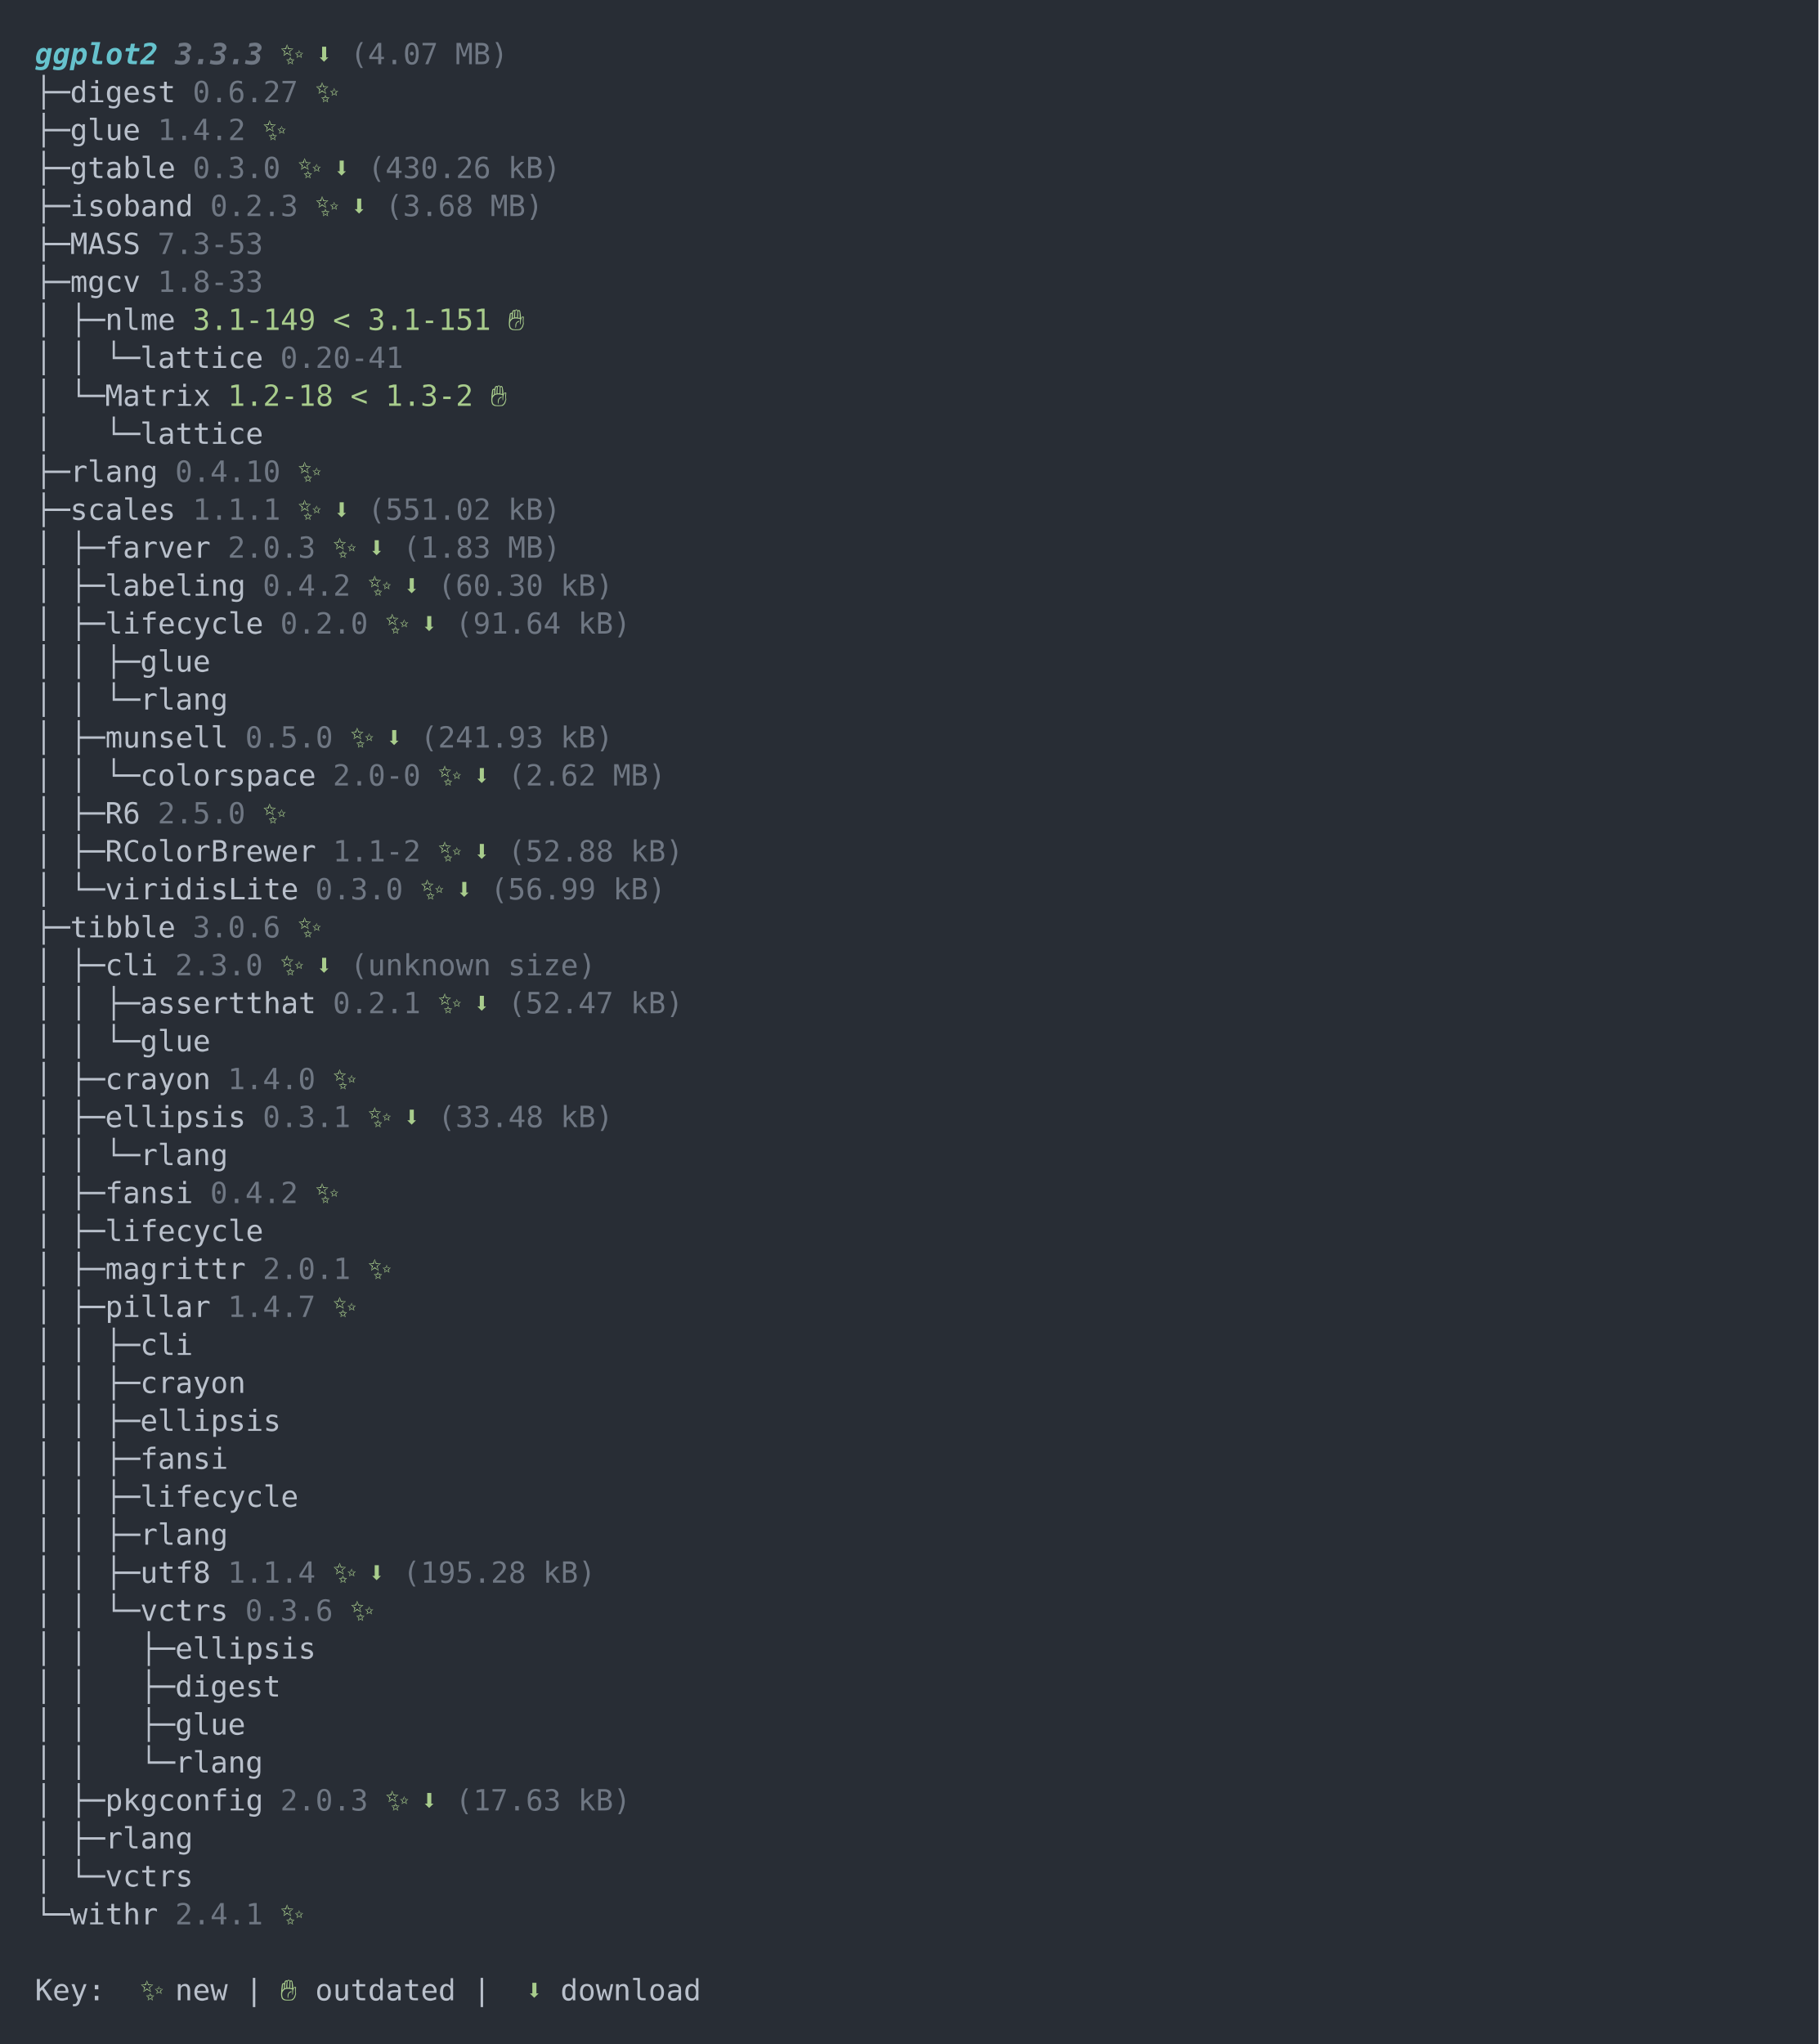
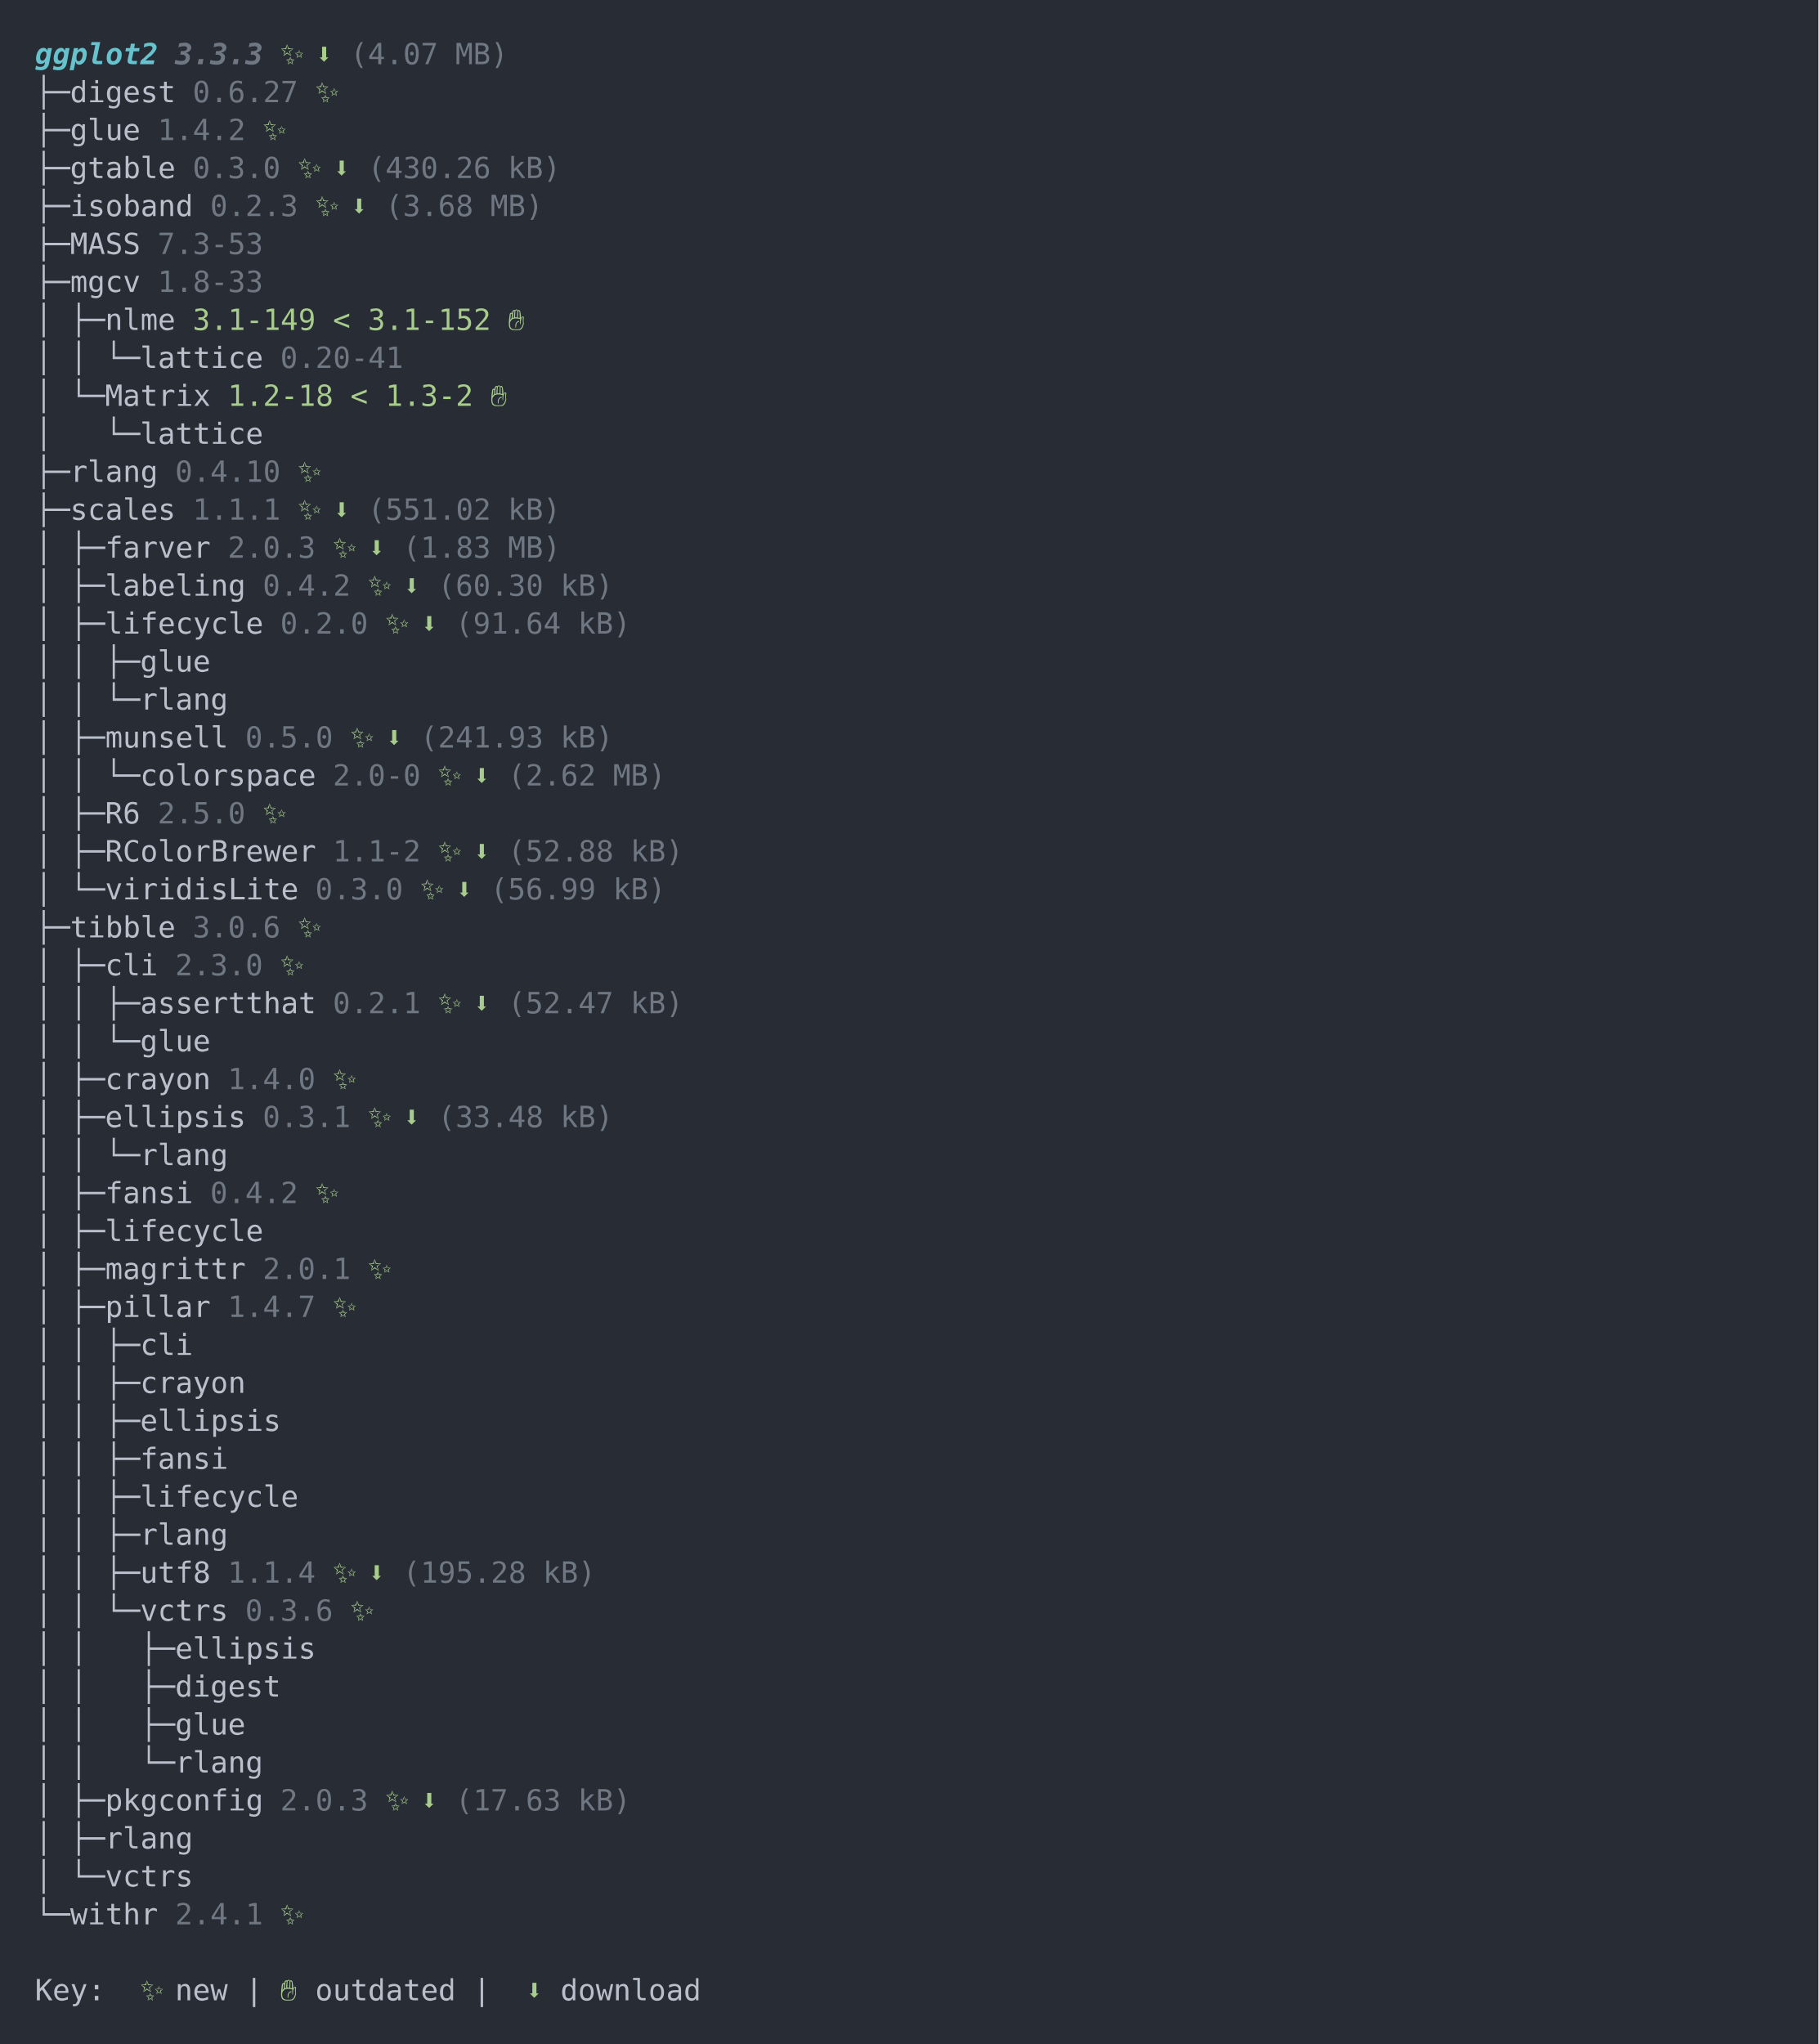
<svg xmlns="http://www.w3.org/2000/svg" xmlns:xlink="http://www.w3.org/1999/xlink" width="1040" height="1168.92">
  <rect width="1040" height="1168.92" rx="0" ry="0" class="a" />
  <svg height="1128.92" viewBox="0 0 100 112.892" width="1000" x="20" y="20">
    <style>.a{fill:rgb(40,45,53)}.b{font-family:'Fira Code',Monaco,Consolas,Menlo,'Bitstream Vera Sans Mono','Powerline Symbols',monospace}.c{fill:rgb(185,192,203);white-space:pre}.d{fill:transparent}.e{fill:rgb(102,194,205);font-style:italic;font-weight:bold;white-space:pre}.f{fill:rgb(111,119,131);font-style:italic;font-weight:bold;white-space:pre}.g{fill:rgb(168,204,140);white-space:pre}.h{fill:rgb(111,119,131);white-space:pre}</style>
    <g font-family="'Fira Code',Monaco,Consolas,Menlo,'Bitstream Vera Sans Mono','Powerline Symbols',monospace" font-size="1.67" class="b">
      <defs>
        <symbol id="1">
          <text x="0" y="1.67" class="c">│</text>
          <text x="2.004" y="1.67" class="c">│</text>
          <text x="4.008" y="1.67" class="c">└─rlang</text>
        </symbol>
        <symbol id="a">
          <rect height="53" width="100" x="0" y="0" class="d" />
        </symbol>
      </defs>
      <rect height="112.892" width="100" class="a" />
      <svg x="0" y="0" width="100">
        <svg x="0">
          <use xlink:href="#a" />
          <text x="0" y="1.67" class="e">ggplot2</text>
          <text x="8.016" y="1.67" class="f">3.3.3</text>
          <text x="14.028" y="1.67" class="g">✨</text>
          <text x="16.032" y="1.67" class="g">⬇</text>
          <text x="18.036" y="1.67" class="h">(4.07</text>
          <text x="24.048" y="1.67" class="h">MB)</text>
          <text x="0" y="3.841" class="c">├─digest</text>
          <text x="9.018" y="3.841" class="h">0.6.27</text>
          <text x="16.032" y="3.841" class="g">✨</text>
          <text x="0" y="6.012" class="c">├─glue</text>
          <text x="7.014" y="6.012" class="h">1.4.2</text>
          <text x="13.026" y="6.012" class="g">✨</text>
          <text x="0" y="8.183" class="c">├─gtable</text>
          <text x="9.018" y="8.183" class="h">0.3.0</text>
          <text x="15.03" y="8.183" class="g">✨</text>
          <text x="17.034" y="8.183" class="g">⬇</text>
          <text x="19.038" y="8.183" class="h">(430.26</text>
          <text x="27.054" y="8.183" class="h">kB)</text>
          <text x="0" y="10.354" class="c">├─isoband</text>
          <text x="10.02" y="10.354" class="h">0.2.3</text>
          <text x="16.032" y="10.354" class="g">✨</text>
          <text x="18.036" y="10.354" class="g">⬇</text>
          <text x="20.04" y="10.354" class="h">(3.68</text>
          <text x="26.052" y="10.354" class="h">MB)</text>
          <text x="0" y="12.525" class="c">├─MASS</text>
          <text x="7.014" y="12.525" class="h">7.3-53</text>
          <text x="0" y="14.696" class="c">├─mgcv</text>
          <text x="7.014" y="14.696" class="h">1.8-33</text>
          <text x="0" y="16.867" class="c">│</text>
          <text x="2.004" y="16.867" class="c">├─nlme</text>
          <text x="9.018" y="16.867" class="g">3.1-149</text>
          <text x="17.034" y="16.867" class="g">&lt;</text>
-           <text x="19.038" y="16.867" class="g">3.1-151</text>
+           <text x="19.038" y="16.867" class="g">3.1-152</text>
          <text x="27.054" y="16.867" class="g">✋</text>
          <text x="0" y="19.038" class="c">│</text>
          <text x="2.004" y="19.038" class="c">│</text>
          <text x="4.008" y="19.038" class="c">└─lattice</text>
          <text x="14.028" y="19.038" class="h">0.20-41</text>
          <text x="0" y="21.209" class="c">│</text>
          <text x="2.004" y="21.209" class="c">└─Matrix</text>
          <text x="11.022" y="21.209" class="g">1.2-18</text>
          <text x="18.036" y="21.209" class="g">&lt;</text>
          <text x="20.04" y="21.209" class="g">1.3-2</text>
          <text x="26.052" y="21.209" class="g">✋</text>
          <text x="0" y="23.38" class="c">│</text>
          <text x="4.008" y="23.38" class="c">└─lattice</text>
          <text x="0" y="25.551" class="c">├─rlang</text>
          <text x="8.016" y="25.551" class="h">0.4.10</text>
          <text x="15.03" y="25.551" class="g">✨</text>
          <text x="0" y="27.722" class="c">├─scales</text>
          <text x="9.018" y="27.722" class="h">1.1.1</text>
          <text x="15.03" y="27.722" class="g">✨</text>
          <text x="17.034" y="27.722" class="g">⬇</text>
          <text x="19.038" y="27.722" class="h">(551.02</text>
          <text x="27.054" y="27.722" class="h">kB)</text>
          <text x="0" y="29.893" class="c">│</text>
          <text x="2.004" y="29.893" class="c">├─farver</text>
          <text x="11.022" y="29.893" class="h">2.0.3</text>
          <text x="17.034" y="29.893" class="g">✨</text>
          <text x="19.038" y="29.893" class="g">⬇</text>
          <text x="21.042" y="29.893" class="h">(1.83</text>
          <text x="27.054" y="29.893" class="h">MB)</text>
          <text x="0" y="32.064" class="c">│</text>
          <text x="2.004" y="32.064" class="c">├─labeling</text>
          <text x="13.026" y="32.064" class="h">0.4.2</text>
          <text x="19.038" y="32.064" class="g">✨</text>
          <text x="21.042" y="32.064" class="g">⬇</text>
          <text x="23.046" y="32.064" class="h">(60.30</text>
          <text x="30.06" y="32.064" class="h">kB)</text>
          <text x="0" y="34.235" class="c">│</text>
          <text x="2.004" y="34.235" class="c">├─lifecycle</text>
          <text x="14.028" y="34.235" class="h">0.2.0</text>
          <text x="20.04" y="34.235" class="g">✨</text>
          <text x="22.044" y="34.235" class="g">⬇</text>
          <text x="24.048" y="34.235" class="h">(91.64</text>
          <text x="31.062" y="34.235" class="h">kB)</text>
          <text x="0" y="36.406" class="c">│</text>
          <text x="2.004" y="36.406" class="c">│</text>
          <text x="4.008" y="36.406" class="c">├─glue</text>
          <use xlink:href="#1" y="36.907" />
          <text x="0" y="40.748" class="c">│</text>
          <text x="2.004" y="40.748" class="c">├─munsell</text>
          <text x="12.024" y="40.748" class="h">0.5.0</text>
          <text x="18.036" y="40.748" class="g">✨</text>
          <text x="20.04" y="40.748" class="g">⬇</text>
          <text x="22.044" y="40.748" class="h">(241.93</text>
          <text x="30.06" y="40.748" class="h">kB)</text>
          <text x="0" y="42.919" class="c">│</text>
          <text x="2.004" y="42.919" class="c">│</text>
          <text x="4.008" y="42.919" class="c">└─colorspace</text>
          <text x="17.034" y="42.919" class="h">2.0-0</text>
          <text x="23.046" y="42.919" class="g">✨</text>
          <text x="25.05" y="42.919" class="g">⬇</text>
          <text x="27.054" y="42.919" class="h">(2.62</text>
          <text x="33.066" y="42.919" class="h">MB)</text>
          <text x="0" y="45.09" class="c">│</text>
          <text x="2.004" y="45.09" class="c">├─R6</text>
          <text x="7.014" y="45.09" class="h">2.5.0</text>
          <text x="13.026" y="45.09" class="g">✨</text>
          <text x="0" y="47.261" class="c">│</text>
          <text x="2.004" y="47.261" class="c">├─RColorBrewer</text>
          <text x="17.034" y="47.261" class="h">1.1-2</text>
          <text x="23.046" y="47.261" class="g">✨</text>
          <text x="25.05" y="47.261" class="g">⬇</text>
          <text x="27.054" y="47.261" class="h">(52.88</text>
          <text x="34.068" y="47.261" class="h">kB)</text>
          <text x="0" y="49.432" class="c">│</text>
          <text x="2.004" y="49.432" class="c">└─viridisLite</text>
          <text x="16.032" y="49.432" class="h">0.3.0</text>
          <text x="22.044" y="49.432" class="g">✨</text>
          <text x="24.048" y="49.432" class="g">⬇</text>
          <text x="26.052" y="49.432" class="h">(56.99</text>
          <text x="33.066" y="49.432" class="h">kB)</text>
          <text x="0" y="51.603" class="c">├─tibble</text>
          <text x="9.018" y="51.603" class="h">3.0.6</text>
          <text x="15.03" y="51.603" class="g">✨</text>
          <text x="0" y="53.774" class="c">│</text>
          <text x="2.004" y="53.774" class="c">├─cli</text>
          <text x="8.016" y="53.774" class="h">2.3.0</text>
          <text x="14.028" y="53.774" class="g">✨</text>
-           <text x="16.032" y="53.774" class="g">⬇</text>
-           <text x="18.036" y="53.774" class="h">(unknown</text>
-           <text x="27.054" y="53.774" class="h">size)</text>
          <text x="0" y="55.945" class="c">│</text>
          <text x="2.004" y="55.945" class="c">│</text>
          <text x="4.008" y="55.945" class="c">├─assertthat</text>
          <text x="17.034" y="55.945" class="h">0.2.1</text>
          <text x="23.046" y="55.945" class="g">✨</text>
          <text x="25.05" y="55.945" class="g">⬇</text>
          <text x="27.054" y="55.945" class="h">(52.47</text>
          <text x="34.068" y="55.945" class="h">kB)</text>
          <text x="0" y="58.116" class="c">│</text>
          <text x="2.004" y="58.116" class="c">│</text>
          <text x="4.008" y="58.116" class="c">└─glue</text>
          <text x="0" y="60.287" class="c">│</text>
          <text x="2.004" y="60.287" class="c">├─crayon</text>
          <text x="11.022" y="60.287" class="h">1.4.0</text>
          <text x="17.034" y="60.287" class="g">✨</text>
          <text x="0" y="62.458" class="c">│</text>
          <text x="2.004" y="62.458" class="c">├─ellipsis</text>
          <text x="13.026" y="62.458" class="h">0.3.1</text>
          <text x="19.038" y="62.458" class="g">✨</text>
          <text x="21.042" y="62.458" class="g">⬇</text>
          <text x="23.046" y="62.458" class="h">(33.48</text>
          <text x="30.06" y="62.458" class="h">kB)</text>
          <use xlink:href="#1" y="62.959" />
          <text x="0" y="66.8" class="c">│</text>
          <text x="2.004" y="66.8" class="c">├─fansi</text>
          <text x="10.02" y="66.8" class="h">0.4.2</text>
          <text x="16.032" y="66.8" class="g">✨</text>
          <text x="0" y="68.971" class="c">│</text>
          <text x="2.004" y="68.971" class="c">├─lifecycle</text>
          <text x="0" y="71.142" class="c">│</text>
          <text x="2.004" y="71.142" class="c">├─magrittr</text>
          <text x="13.026" y="71.142" class="h">2.0.1</text>
          <text x="19.038" y="71.142" class="g">✨</text>
          <text x="0" y="73.313" class="c">│</text>
          <text x="2.004" y="73.313" class="c">├─pillar</text>
          <text x="11.022" y="73.313" class="h">1.4.7</text>
          <text x="17.034" y="73.313" class="g">✨</text>
          <text x="0" y="75.484" class="c">│</text>
          <text x="2.004" y="75.484" class="c">│</text>
          <text x="4.008" y="75.484" class="c">├─cli</text>
          <text x="0" y="77.655" class="c">│</text>
          <text x="2.004" y="77.655" class="c">│</text>
          <text x="4.008" y="77.655" class="c">├─crayon</text>
          <text x="0" y="79.826" class="c">│</text>
          <text x="2.004" y="79.826" class="c">│</text>
          <text x="4.008" y="79.826" class="c">├─ellipsis</text>
          <text x="0" y="81.997" class="c">│</text>
          <text x="2.004" y="81.997" class="c">│</text>
          <text x="4.008" y="81.997" class="c">├─fansi</text>
          <text x="0" y="84.168" class="c">│</text>
          <text x="2.004" y="84.168" class="c">│</text>
          <text x="4.008" y="84.168" class="c">├─lifecycle</text>
          <text x="0" y="86.339" class="c">│</text>
          <text x="2.004" y="86.339" class="c">│</text>
          <text x="4.008" y="86.339" class="c">├─rlang</text>
          <text x="0" y="88.51" class="c">│</text>
          <text x="2.004" y="88.51" class="c">│</text>
          <text x="4.008" y="88.51" class="c">├─utf8</text>
          <text x="11.022" y="88.51" class="h">1.1.4</text>
          <text x="17.034" y="88.51" class="g">✨</text>
          <text x="19.038" y="88.51" class="g">⬇</text>
          <text x="21.042" y="88.51" class="h">(195.28</text>
          <text x="29.058" y="88.51" class="h">kB)</text>
          <text x="0" y="90.681" class="c">│</text>
          <text x="2.004" y="90.681" class="c">│</text>
          <text x="4.008" y="90.681" class="c">└─vctrs</text>
          <text x="12.024" y="90.681" class="h">0.3.6</text>
          <text x="18.036" y="90.681" class="g">✨</text>
          <text x="0" y="92.852" class="c">│</text>
          <text x="2.004" y="92.852" class="c">│</text>
          <text x="6.012" y="92.852" class="c">├─ellipsis</text>
          <text x="0" y="95.023" class="c">│</text>
          <text x="2.004" y="95.023" class="c">│</text>
          <text x="6.012" y="95.023" class="c">├─digest</text>
          <text x="0" y="97.194" class="c">│</text>
          <text x="2.004" y="97.194" class="c">│</text>
          <text x="6.012" y="97.194" class="c">├─glue</text>
          <text x="0" y="99.365" class="c">│</text>
          <text x="2.004" y="99.365" class="c">│</text>
          <text x="6.012" y="99.365" class="c">└─rlang</text>
          <text x="0" y="101.536" class="c">│</text>
          <text x="2.004" y="101.536" class="c">├─pkgconfig</text>
          <text x="14.028" y="101.536" class="h">2.0.3</text>
          <text x="20.04" y="101.536" class="g">✨</text>
          <text x="22.044" y="101.536" class="g">⬇</text>
          <text x="24.048" y="101.536" class="h">(17.63</text>
          <text x="31.062" y="101.536" class="h">kB)</text>
          <text x="0" y="103.707" class="c">│</text>
          <text x="2.004" y="103.707" class="c">├─rlang</text>
          <text x="0" y="105.878" class="c">│</text>
          <text x="2.004" y="105.878" class="c">└─vctrs</text>
          <text x="0" y="108.049" class="c">└─withr</text>
          <text x="8.016" y="108.049" class="h">2.4.1</text>
          <text x="14.028" y="108.049" class="g">✨</text>
          <text x="0" y="112.391" class="c">Key:</text>
          <text x="6.012" y="112.391" class="g">✨</text>
          <text x="8.016" y="112.391" class="c">new</text>
          <text x="12.024" y="112.391" class="c">|</text>
          <text x="14.028" y="112.391" class="g">✋</text>
          <text x="16.032" y="112.391" class="c">outdated</text>
          <text x="25.05" y="112.391" class="c">|</text>
          <text x="28.056" y="112.391" class="g">⬇</text>
          <text x="30.06" y="112.391" class="c">download</text>
        </svg>
      </svg>
    </g>
  </svg>
</svg>
